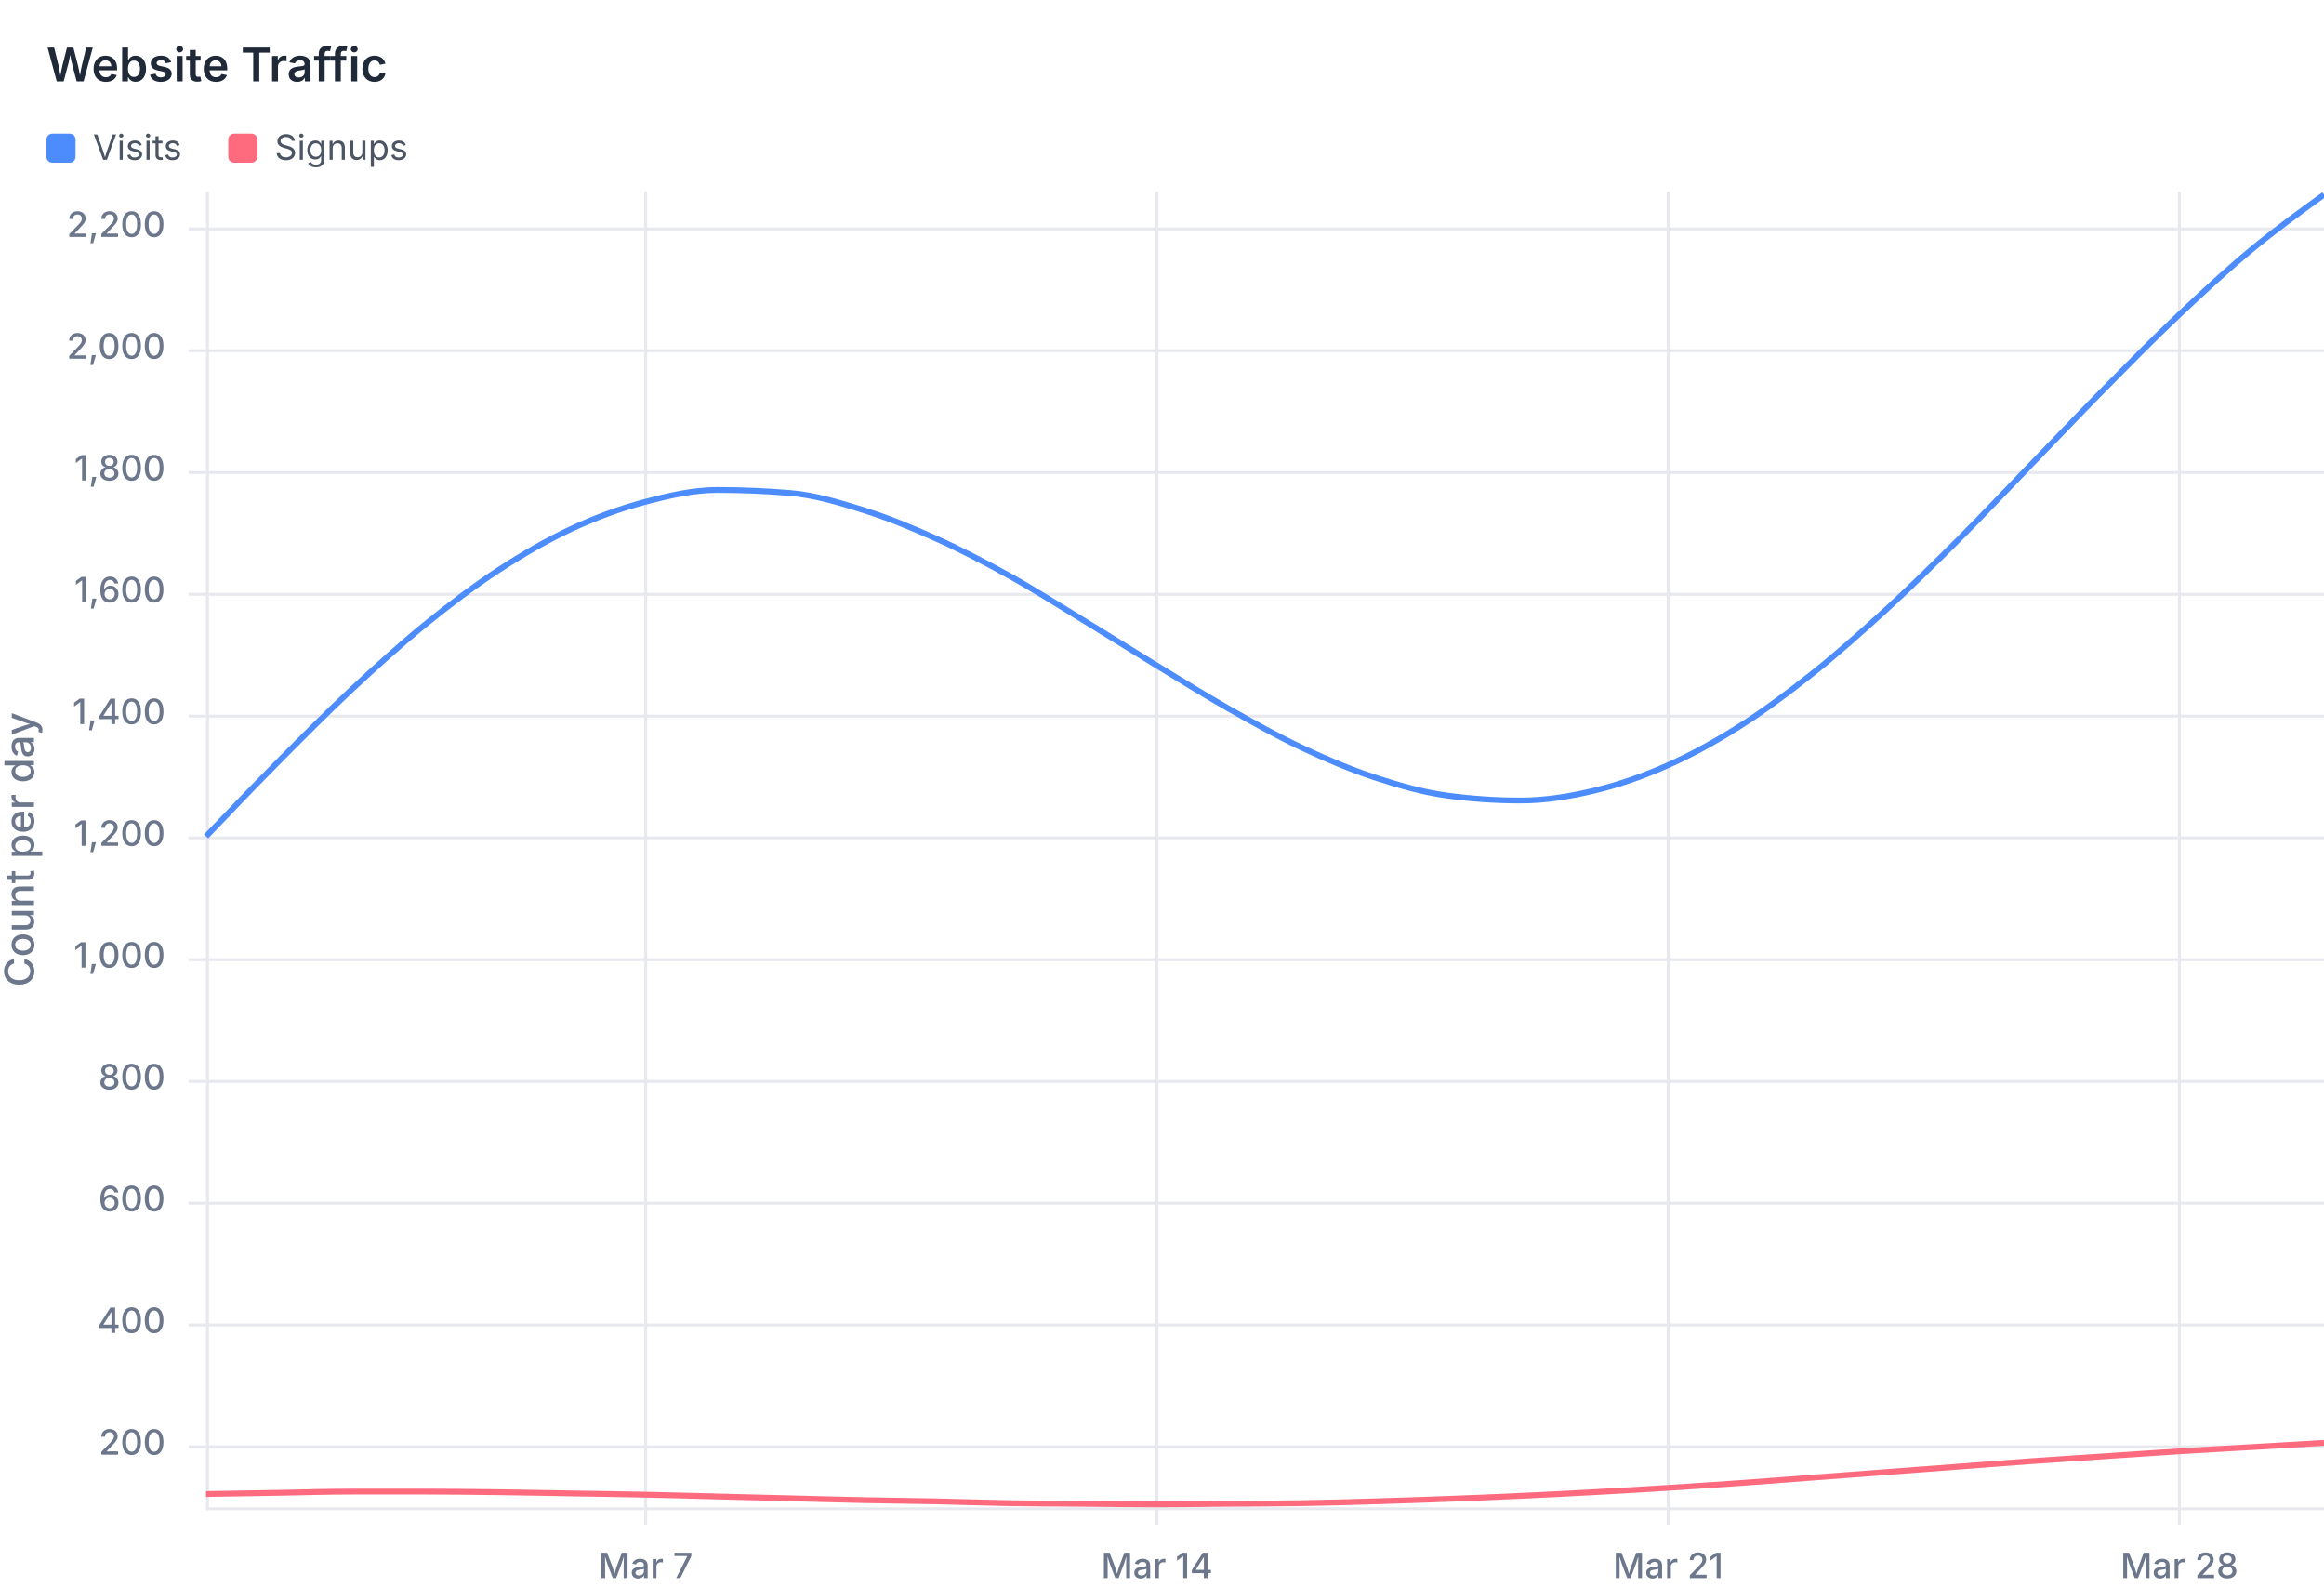
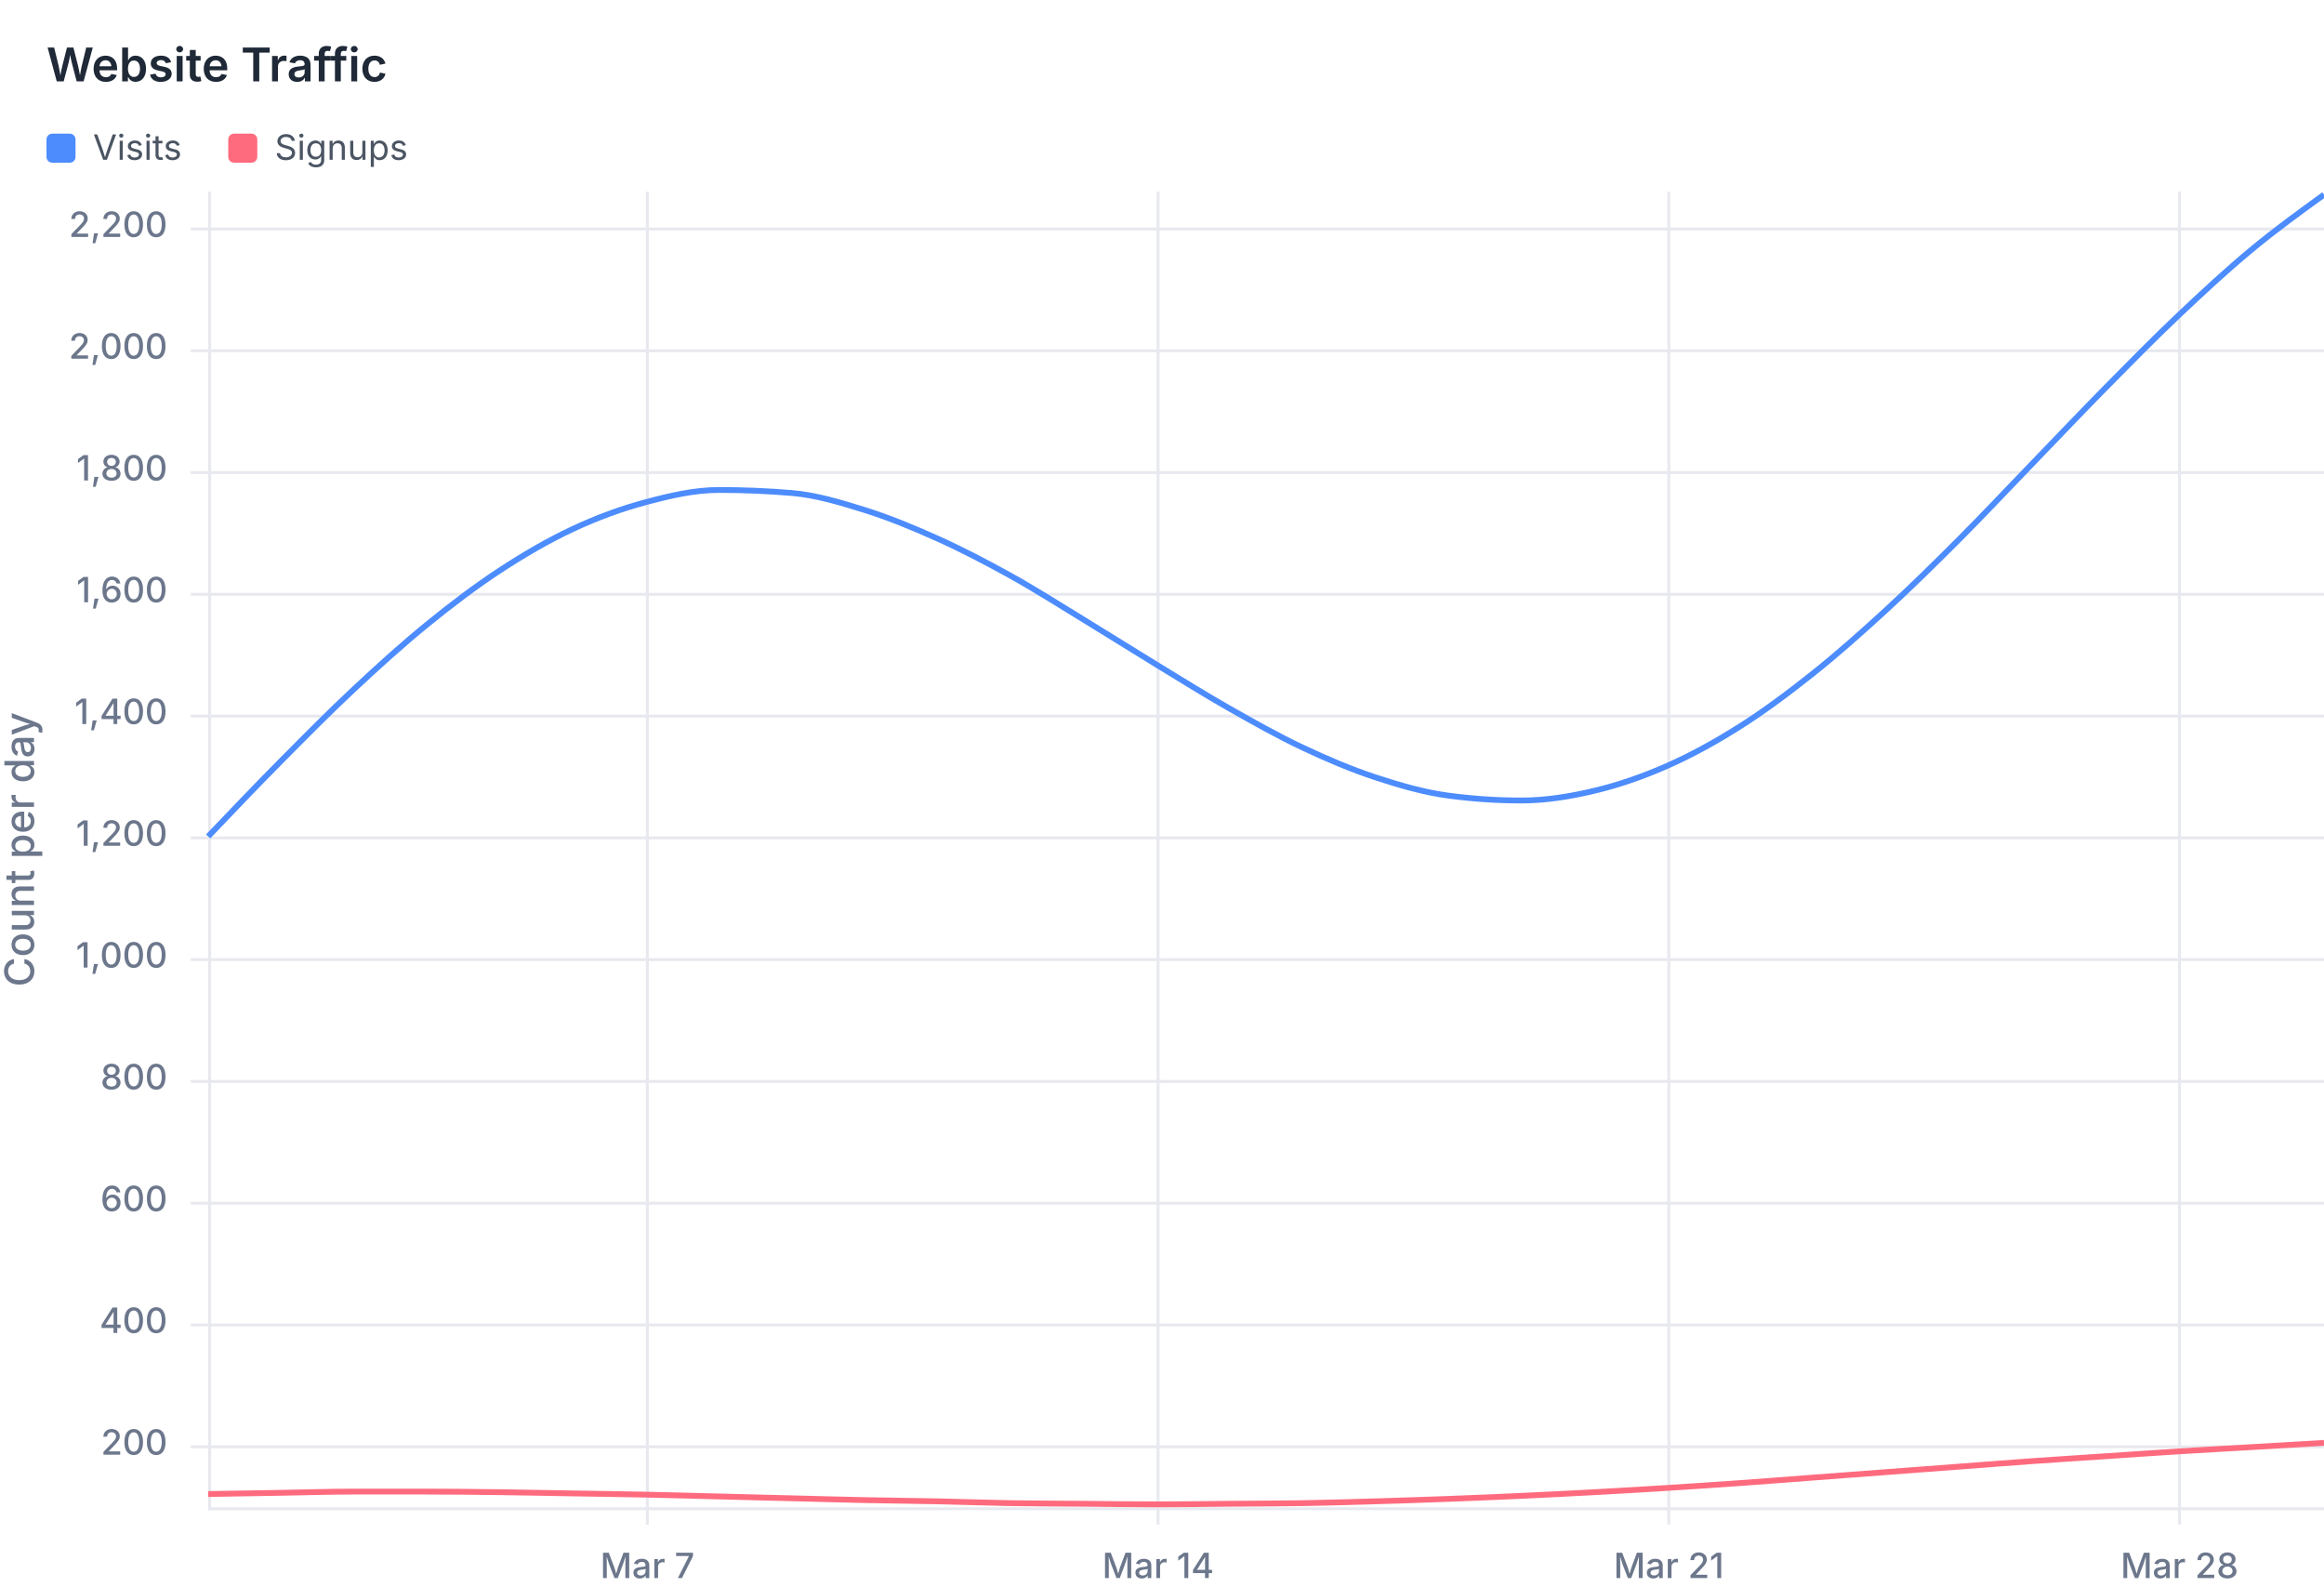
<svg xmlns="http://www.w3.org/2000/svg" style="font-family: Inter, Arial, &quot;Helvetica Neue&quot;, Helvetica, sans-serif;" height="546" width="800" viewBox="0 0 800 546" role="img">
  <g>
    <text x="16" y="28" font-size="16" font-weight="600" fill="#1f2937">Website Traffic</text>
    <rect x="16" y="46" width="10" height="10" rx="2" fill="#4D8CFD" />
    <text x="32" y="55" font-size="12" fill="#4b5563">Visits</text>
    <rect x="78.57" y="46" width="10" height="10" rx="2" fill="#FF6B7E" />
    <text x="94.57" y="55" font-size="12" fill="#4b5563">Signups</text>
  </g>
  <g transform="translate(0,66)">
-     <g axis-type="x" transform="translate(70.93,452.8)">
+     <g axis-type="x" transform="translate(71.65,452.8)">
      <g fill="none" font-size="10" font-family="sans-serif" text-anchor="middle" style="user-select: none;">
-         <path stroke="currentColor" d="M0.5, 0 V0.5 H729.57 V0" style="stroke: #e8e9ef; stroke-width: 1px; stroke-dasharray: none;" />
-         <g opacity="1" transform="translate(151.3421,0)" style="stroke: none; font-size: 12px; font-weight: 500;">
+         <path stroke="currentColor" d="M0.5, 0 V0.5 H728.85 V0" style="stroke: #e8e9ef; stroke-width: 1px; stroke-dasharray: none;" />
+         <g opacity="1" transform="translate(151.1931,0)" style="stroke: none; font-size: 12px; font-weight: 500;">
          <line stroke="currentColor" y2="6" style="stroke: #e8e9ef; stroke-width: 1px;" />
          <text fill="currentColor" style="fill: #6c778c; cursor: default; font-family: Inter, Arial, &quot;Helvetica Neue&quot;, Helvetica, sans-serif; text-decoration: none; stroke: none;">
            <tspan font-size="12" font-family="Inter,Arial,&quot;Helvetica Neue&quot;,Helvetica,sans-serif" y="20">
              <tspan x="0" dy="0em" dominant-baseline="central">Mar 7</tspan>
            </tspan>
          </text>
        </g>
-         <g opacity="1" transform="translate(327.3245,0)" style="stroke: none; font-size: 12px; font-weight: 500;">
+         <g opacity="1" transform="translate(327.0017,0)" style="stroke: none; font-size: 12px; font-weight: 500;">
          <line stroke="currentColor" y2="6" style="stroke: #e8e9ef; stroke-width: 1px;" />
          <text fill="currentColor" style="fill: #6c778c; cursor: default; font-family: Inter, Arial, &quot;Helvetica Neue&quot;, Helvetica, sans-serif; text-decoration: none; stroke: none;">
            <tspan font-size="12" font-family="Inter,Arial,&quot;Helvetica Neue&quot;,Helvetica,sans-serif" y="20">
              <tspan x="0" dy="0em" dominant-baseline="central">Mar 14</tspan>
            </tspan>
          </text>
        </g>
-         <g opacity="1" transform="translate(503.3069,0)" style="stroke: none; font-size: 12px; font-weight: 500;">
+         <g opacity="1" transform="translate(502.8103,0)" style="stroke: none; font-size: 12px; font-weight: 500;">
          <line stroke="currentColor" y2="6" style="stroke: #e8e9ef; stroke-width: 1px;" />
          <text fill="currentColor" style="fill: #6c778c; cursor: default; font-family: Inter, Arial, &quot;Helvetica Neue&quot;, Helvetica, sans-serif; text-decoration: none; stroke: none;">
            <tspan font-size="12" font-family="Inter,Arial,&quot;Helvetica Neue&quot;,Helvetica,sans-serif" y="20">
              <tspan x="0" dy="0em" dominant-baseline="central">Mar 21</tspan>
            </tspan>
          </text>
        </g>
-         <g opacity="1" transform="translate(679.2893,0)" style="stroke: none; font-size: 12px; font-weight: 500;">
+         <g opacity="1" transform="translate(678.619,0)" style="stroke: none; font-size: 12px; font-weight: 500;">
          <line stroke="currentColor" y2="6" style="stroke: #e8e9ef; stroke-width: 1px;" />
          <text fill="currentColor" style="fill: #6c778c; cursor: default; font-family: Inter, Arial, &quot;Helvetica Neue&quot;, Helvetica, sans-serif; text-decoration: none; stroke: none;">
            <tspan font-size="12" font-family="Inter,Arial,&quot;Helvetica Neue&quot;,Helvetica,sans-serif" y="20">
              <tspan x="0" dy="0em" dominant-baseline="central">Mar 28</tspan>
            </tspan>
          </text>
        </g>
      </g>
      <g fill="none" font-size="10" font-family="sans-serif" text-anchor="middle" style="opacity: 1;">
-         <path stroke="currentColor" d="M0.5,0.5H729.57" style="opacity: 0;" />
-         <g opacity="1" transform="translate(151.3421,0)">
-           <line stroke="currentColor" y2="-452.8" style="stroke: #e8e9ef; stroke-width: 1px; stroke-dasharray: none; opacity: 1; transition: none;" />
-           <text fill="currentColor" y="3" dy="0.71em" />
-         </g>
-         <g opacity="1" transform="translate(327.3245,0)">
-           <line stroke="currentColor" y2="-452.8" style="stroke: #e8e9ef; stroke-width: 1px; stroke-dasharray: none; opacity: 1; transition: none;" />
-           <text fill="currentColor" y="3" dy="0.71em" />
-         </g>
-         <g opacity="1" transform="translate(503.3069,0)">
-           <line stroke="currentColor" y2="-452.8" style="stroke: #e8e9ef; stroke-width: 1px; stroke-dasharray: none; opacity: 1; transition: none;" />
-           <text fill="currentColor" y="3" dy="0.71em" />
-         </g>
-         <g opacity="1" transform="translate(679.2893,0)">
+         <path stroke="currentColor" d="M0.5,0.5H728.85" style="opacity: 0;" />
+         <g opacity="1" transform="translate(151.1931,0)">
+           <line stroke="currentColor" y2="-452.8" style="stroke: #e8e9ef; stroke-width: 1px; stroke-dasharray: none; opacity: 1; transition: none;" />
+           <text fill="currentColor" y="3" dy="0.71em" />
+         </g>
+         <g opacity="1" transform="translate(327.0017,0)">
+           <line stroke="currentColor" y2="-452.8" style="stroke: #e8e9ef; stroke-width: 1px; stroke-dasharray: none; opacity: 1; transition: none;" />
+           <text fill="currentColor" y="3" dy="0.71em" />
+         </g>
+         <g opacity="1" transform="translate(502.8103,0)">
+           <line stroke="currentColor" y2="-452.8" style="stroke: #e8e9ef; stroke-width: 1px; stroke-dasharray: none; opacity: 1; transition: none;" />
+           <text fill="currentColor" y="3" dy="0.71em" />
+         </g>
+         <g opacity="1" transform="translate(678.619,0)">
          <line stroke="currentColor" y2="-452.8" style="stroke: #e8e9ef; stroke-width: 1px; stroke-dasharray: none; opacity: 1; transition: none;" />
          <text fill="currentColor" y="3" dy="0.71em" />
        </g>
      </g>
    </g>
-     <g axis-type="y" transform="translate(70.93,0)">
+     <g axis-type="y" transform="translate(71.65,0)">
      <g fill="none" font-size="10" font-family="sans-serif" text-anchor="end" style="user-select: none;">
        <path stroke="currentColor" d="M0, 453.3 H0.5 V0.5 H0" style="stroke: #e8e9ef; stroke-width: 1px; stroke-dasharray: none;" />
        <g opacity="1" transform="translate(0,431.971)" style="stroke: none; font-size: 12px; font-weight: 500;">
          <line stroke="currentColor" x2="-6" style="stroke: #e8e9ef; stroke-width: 1px;" />
          <text fill="currentColor" x="-14" style="fill: #6c778c; cursor: default; font-family: Inter, Arial, &quot;Helvetica Neue&quot;, Helvetica, sans-serif; text-decoration: none; stroke: none;">
            <tspan font-size="12" font-family="Inter,Arial,&quot;Helvetica Neue&quot;,Helvetica,sans-serif" y="-6">
              <tspan x="-14" dy="0em" dominant-baseline="hanging">200</tspan>
            </tspan>
          </text>
        </g>
        <g opacity="1" transform="translate(0,390.0556)" style="stroke: none; font-size: 12px; font-weight: 500;">
          <line stroke="currentColor" x2="-6" style="stroke: #e8e9ef; stroke-width: 1px;" />
          <text fill="currentColor" x="-14" style="fill: #6c778c; cursor: default; font-family: Inter, Arial, &quot;Helvetica Neue&quot;, Helvetica, sans-serif; text-decoration: none; stroke: none;">
            <tspan font-size="12" font-family="Inter,Arial,&quot;Helvetica Neue&quot;,Helvetica,sans-serif" y="-6">
              <tspan x="-14" dy="0em" dominant-baseline="hanging">400</tspan>
            </tspan>
          </text>
        </g>
        <g opacity="1" transform="translate(0,348.1403)" style="stroke: none; font-size: 12px; font-weight: 500;">
          <line stroke="currentColor" x2="-6" style="stroke: #e8e9ef; stroke-width: 1px;" />
          <text fill="currentColor" x="-14" style="fill: #6c778c; cursor: default; font-family: Inter, Arial, &quot;Helvetica Neue&quot;, Helvetica, sans-serif; text-decoration: none; stroke: none;">
            <tspan font-size="12" font-family="Inter,Arial,&quot;Helvetica Neue&quot;,Helvetica,sans-serif" y="-6">
              <tspan x="-14" dy="0em" dominant-baseline="hanging">600</tspan>
            </tspan>
          </text>
        </g>
        <g opacity="1" transform="translate(0,306.2249)" style="stroke: none; font-size: 12px; font-weight: 500;">
          <line stroke="currentColor" x2="-6" style="stroke: #e8e9ef; stroke-width: 1px;" />
          <text fill="currentColor" x="-14" style="fill: #6c778c; cursor: default; font-family: Inter, Arial, &quot;Helvetica Neue&quot;, Helvetica, sans-serif; text-decoration: none; stroke: none;">
            <tspan font-size="12" font-family="Inter,Arial,&quot;Helvetica Neue&quot;,Helvetica,sans-serif" y="-6">
              <tspan x="-14" dy="0em" dominant-baseline="hanging">800</tspan>
            </tspan>
          </text>
        </g>
        <g opacity="1" transform="translate(0,264.3095)" style="stroke: none; font-size: 12px; font-weight: 500;">
          <line stroke="currentColor" x2="-6" style="stroke: #e8e9ef; stroke-width: 1px;" />
          <text fill="currentColor" x="-14" style="fill: #6c778c; cursor: default; font-family: Inter, Arial, &quot;Helvetica Neue&quot;, Helvetica, sans-serif; text-decoration: none; stroke: none;">
            <tspan font-size="12" font-family="Inter,Arial,&quot;Helvetica Neue&quot;,Helvetica,sans-serif" y="-6">
              <tspan x="-14" dy="0em" dominant-baseline="hanging">1,000</tspan>
            </tspan>
          </text>
        </g>
        <g opacity="1" transform="translate(0,222.3941)" style="stroke: none; font-size: 12px; font-weight: 500;">
          <line stroke="currentColor" x2="-6" style="stroke: #e8e9ef; stroke-width: 1px;" />
          <text fill="currentColor" x="-14" style="fill: #6c778c; cursor: default; font-family: Inter, Arial, &quot;Helvetica Neue&quot;, Helvetica, sans-serif; text-decoration: none; stroke: none;">
            <tspan font-size="12" font-family="Inter,Arial,&quot;Helvetica Neue&quot;,Helvetica,sans-serif" y="-6">
              <tspan x="-14" dy="0em" dominant-baseline="hanging">1,200</tspan>
            </tspan>
          </text>
        </g>
        <g opacity="1" transform="translate(0,180.4787)" style="stroke: none; font-size: 12px; font-weight: 500;">
          <line stroke="currentColor" x2="-6" style="stroke: #e8e9ef; stroke-width: 1px;" />
          <text fill="currentColor" x="-14" style="fill: #6c778c; cursor: default; font-family: Inter, Arial, &quot;Helvetica Neue&quot;, Helvetica, sans-serif; text-decoration: none; stroke: none;">
            <tspan font-size="12" font-family="Inter,Arial,&quot;Helvetica Neue&quot;,Helvetica,sans-serif" y="-6">
              <tspan x="-14" dy="0em" dominant-baseline="hanging">1,400</tspan>
            </tspan>
          </text>
        </g>
        <g opacity="1" transform="translate(0,138.5633)" style="stroke: none; font-size: 12px; font-weight: 500;">
          <line stroke="currentColor" x2="-6" style="stroke: #e8e9ef; stroke-width: 1px;" />
          <text fill="currentColor" x="-14" style="fill: #6c778c; cursor: default; font-family: Inter, Arial, &quot;Helvetica Neue&quot;, Helvetica, sans-serif; text-decoration: none; stroke: none;">
            <tspan font-size="12" font-family="Inter,Arial,&quot;Helvetica Neue&quot;,Helvetica,sans-serif" y="-6">
              <tspan x="-14" dy="0em" dominant-baseline="hanging">1,600</tspan>
            </tspan>
          </text>
        </g>
        <g opacity="1" transform="translate(0,96.64793)" style="stroke: none; font-size: 12px; font-weight: 500;">
          <line stroke="currentColor" x2="-6" style="stroke: #e8e9ef; stroke-width: 1px;" />
          <text fill="currentColor" x="-14" style="fill: #6c778c; cursor: default; font-family: Inter, Arial, &quot;Helvetica Neue&quot;, Helvetica, sans-serif; text-decoration: none; stroke: none;">
            <tspan font-size="12" font-family="Inter,Arial,&quot;Helvetica Neue&quot;,Helvetica,sans-serif" y="-6">
              <tspan x="-14" dy="0em" dominant-baseline="hanging">1,800</tspan>
            </tspan>
          </text>
        </g>
        <g opacity="1" transform="translate(0,54.73254)" style="stroke: none; font-size: 12px; font-weight: 500;">
          <line stroke="currentColor" x2="-6" style="stroke: #e8e9ef; stroke-width: 1px;" />
          <text fill="currentColor" x="-14" style="fill: #6c778c; cursor: default; font-family: Inter, Arial, &quot;Helvetica Neue&quot;, Helvetica, sans-serif; text-decoration: none; stroke: none;">
            <tspan font-size="12" font-family="Inter,Arial,&quot;Helvetica Neue&quot;,Helvetica,sans-serif" y="-6">
              <tspan x="-14" dy="0em" dominant-baseline="hanging">2,000</tspan>
            </tspan>
          </text>
        </g>
        <g opacity="1" transform="translate(0,12.81715)" style="stroke: none; font-size: 12px; font-weight: 500;">
          <line stroke="currentColor" x2="-6" style="stroke: #e8e9ef; stroke-width: 1px;" />
          <text fill="currentColor" x="-14" style="fill: #6c778c; cursor: default; font-family: Inter, Arial, &quot;Helvetica Neue&quot;, Helvetica, sans-serif; text-decoration: none; stroke: none;">
            <tspan font-size="12" font-family="Inter,Arial,&quot;Helvetica Neue&quot;,Helvetica,sans-serif" y="-6">
              <tspan x="-14" dy="0em" dominant-baseline="hanging">2,200</tspan>
            </tspan>
          </text>
        </g>
-         <text dy="-0.25em" transform="translate(-55.73,226.4) rotate(-90)" style="fill: #6c778c; font-size: 14px; font-weight: 500; font-family: Inter, Arial, &quot;Helvetica Neue&quot;, Helvetica, sans-serif; text-anchor: middle;">Count per day</text>
+         <text dy="-0.25em" transform="translate(-56.45,226.4) rotate(-90)" style="fill: #6c778c; font-size: 14px; font-weight: 500; font-family: Inter, Arial, &quot;Helvetica Neue&quot;, Helvetica, sans-serif; text-anchor: middle;">Count per day</text>
      </g>
      <g fill="none" font-size="10" font-family="sans-serif" text-anchor="end" style="opacity: 1;">
        <path stroke="currentColor" d="M0.5,452.3V1.5" style="opacity: 0;" />
        <g opacity="1" transform="translate(0,431.971)">
-           <line stroke="currentColor" x2="729.07" style="stroke: #e8e9ef; stroke-width: 1px; stroke-dasharray: none; opacity: 1; transition: none;" />
+           <line stroke="currentColor" x2="728.35" style="stroke: #e8e9ef; stroke-width: 1px; stroke-dasharray: none; opacity: 1; transition: none;" />
          <text fill="currentColor" x="-3" dy="0.32em" />
        </g>
        <g opacity="1" transform="translate(0,390.0556)">
-           <line stroke="currentColor" x2="729.07" style="stroke: #e8e9ef; stroke-width: 1px; stroke-dasharray: none; opacity: 1; transition: none;" />
+           <line stroke="currentColor" x2="728.35" style="stroke: #e8e9ef; stroke-width: 1px; stroke-dasharray: none; opacity: 1; transition: none;" />
          <text fill="currentColor" x="-3" dy="0.32em" />
        </g>
        <g opacity="1" transform="translate(0,348.1403)">
-           <line stroke="currentColor" x2="729.07" style="stroke: #e8e9ef; stroke-width: 1px; stroke-dasharray: none; opacity: 1; transition: none;" />
+           <line stroke="currentColor" x2="728.35" style="stroke: #e8e9ef; stroke-width: 1px; stroke-dasharray: none; opacity: 1; transition: none;" />
          <text fill="currentColor" x="-3" dy="0.32em" />
        </g>
        <g opacity="1" transform="translate(0,306.2249)">
-           <line stroke="currentColor" x2="729.07" style="stroke: #e8e9ef; stroke-width: 1px; stroke-dasharray: none; opacity: 1; transition: none;" />
+           <line stroke="currentColor" x2="728.35" style="stroke: #e8e9ef; stroke-width: 1px; stroke-dasharray: none; opacity: 1; transition: none;" />
          <text fill="currentColor" x="-3" dy="0.32em" />
        </g>
        <g opacity="1" transform="translate(0,264.3095)">
-           <line stroke="currentColor" x2="729.07" style="stroke: #e8e9ef; stroke-width: 1px; stroke-dasharray: none; opacity: 1; transition: none;" />
+           <line stroke="currentColor" x2="728.35" style="stroke: #e8e9ef; stroke-width: 1px; stroke-dasharray: none; opacity: 1; transition: none;" />
          <text fill="currentColor" x="-3" dy="0.32em" />
        </g>
        <g opacity="1" transform="translate(0,222.3941)">
-           <line stroke="currentColor" x2="729.07" style="stroke: #e8e9ef; stroke-width: 1px; stroke-dasharray: none; opacity: 1; transition: none;" />
+           <line stroke="currentColor" x2="728.35" style="stroke: #e8e9ef; stroke-width: 1px; stroke-dasharray: none; opacity: 1; transition: none;" />
          <text fill="currentColor" x="-3" dy="0.32em" />
        </g>
        <g opacity="1" transform="translate(0,180.4787)">
-           <line stroke="currentColor" x2="729.07" style="stroke: #e8e9ef; stroke-width: 1px; stroke-dasharray: none; opacity: 1; transition: none;" />
+           <line stroke="currentColor" x2="728.35" style="stroke: #e8e9ef; stroke-width: 1px; stroke-dasharray: none; opacity: 1; transition: none;" />
          <text fill="currentColor" x="-3" dy="0.32em" />
        </g>
        <g opacity="1" transform="translate(0,138.5633)">
-           <line stroke="currentColor" x2="729.07" style="stroke: #e8e9ef; stroke-width: 1px; stroke-dasharray: none; opacity: 1; transition: none;" />
+           <line stroke="currentColor" x2="728.35" style="stroke: #e8e9ef; stroke-width: 1px; stroke-dasharray: none; opacity: 1; transition: none;" />
          <text fill="currentColor" x="-3" dy="0.32em" />
        </g>
        <g opacity="1" transform="translate(0,96.64793)">
-           <line stroke="currentColor" x2="729.07" style="stroke: #e8e9ef; stroke-width: 1px; stroke-dasharray: none; opacity: 1; transition: none;" />
+           <line stroke="currentColor" x2="728.35" style="stroke: #e8e9ef; stroke-width: 1px; stroke-dasharray: none; opacity: 1; transition: none;" />
          <text fill="currentColor" x="-3" dy="0.32em" />
        </g>
        <g opacity="1" transform="translate(0,54.73254)">
-           <line stroke="currentColor" x2="729.07" style="stroke: #e8e9ef; stroke-width: 1px; stroke-dasharray: none; opacity: 1; transition: none;" />
+           <line stroke="currentColor" x2="728.35" style="stroke: #e8e9ef; stroke-width: 1px; stroke-dasharray: none; opacity: 1; transition: none;" />
          <text fill="currentColor" x="-3" dy="0.32em" />
        </g>
        <g opacity="1" transform="translate(0,12.81715)">
-           <line stroke="currentColor" x2="729.07" style="stroke: #e8e9ef; stroke-width: 1px; stroke-dasharray: none; opacity: 1; transition: none;" />
+           <line stroke="currentColor" x2="728.35" style="stroke: #e8e9ef; stroke-width: 1px; stroke-dasharray: none; opacity: 1; transition: none;" />
          <text fill="currentColor" x="-3" dy="0.32em" />
        </g>
      </g>
    </g>
-     <g transform="translate(70.93,0)" style="clip-path: url(#snap-0);">
+     <g transform="translate(71.65,0)" style="clip-path: url(#snap-0);">
      <g style="transition: opacity 200ms; cursor: default;">
-         <path unovis-pattern-index="0" stroke="#4D8CFD" stroke-opacity="1" stroke-width="2" d="M0,221.894C8.38,213.127,16.76,204.359,25.14,195.907C33.52,187.454,41.901,179.001,50.281,171.176C58.661,163.352,67.041,155.773,75.421,148.961C83.801,142.15,92.181,135.793,100.561,130.309C108.941,124.825,117.322,119.97,125.702,116.058C134.082,112.146,142.462,109.072,150.842,106.836C159.222,104.601,167.602,102.645,175.982,102.645C184.363,102.645,192.743,102.994,201.123,103.693C209.503,104.391,217.883,106.941,226.263,109.561C234.643,112.181,243.023,115.639,251.403,119.411C259.784,123.183,268.164,127.55,276.544,132.195C284.924,136.841,293.304,142.185,301.684,147.285C310.064,152.384,318.444,157.694,326.824,162.793C335.205,167.893,343.585,173.133,351.965,177.883C360.345,182.633,368.725,187.349,377.105,191.296C385.485,195.243,393.865,198.806,402.246,201.565C410.626,204.325,419.006,206.735,427.386,207.852C435.766,208.97,444.146,209.529,452.526,209.529C460.906,209.529,469.286,208.167,477.667,206.176C486.047,204.185,494.427,201.286,502.807,197.583C511.187,193.881,519.567,189.27,527.947,183.961C536.327,178.651,544.707,172.399,553.088,165.727C561.468,159.056,569.848,151.616,578.228,143.931C586.608,136.247,594.988,128.004,603.368,119.621C611.748,111.237,620.129,102.296,628.509,93.633C636.889,84.97,645.269,76.133,653.649,67.645C662.029,59.158,670.409,50.635,678.789,42.706C687.169,34.777,695.55,27.022,703.93,20.072C712.31,13.121,720.69,7.06,729.07,1" style="fill: none; stroke-dasharray: none; stroke-dashoffset: 0;" />
-         <path d="M0,221.894C8.38,213.127,16.76,204.359,25.14,195.907C33.52,187.454,41.901,179.001,50.281,171.176C58.661,163.352,67.041,155.773,75.421,148.961C83.801,142.15,92.181,135.793,100.561,130.309C108.941,124.825,117.322,119.97,125.702,116.058C134.082,112.146,142.462,109.072,150.842,106.836C159.222,104.601,167.602,102.645,175.982,102.645C184.363,102.645,192.743,102.994,201.123,103.693C209.503,104.391,217.883,106.941,226.263,109.561C234.643,112.181,243.023,115.639,251.403,119.411C259.784,123.183,268.164,127.55,276.544,132.195C284.924,136.841,293.304,142.185,301.684,147.285C310.064,152.384,318.444,157.694,326.824,162.793C335.205,167.893,343.585,173.133,351.965,177.883C360.345,182.633,368.725,187.349,377.105,191.296C385.485,195.243,393.865,198.806,402.246,201.565C410.626,204.325,419.006,206.735,427.386,207.852C435.766,208.97,444.146,209.529,452.526,209.529C460.906,209.529,469.286,208.167,477.667,206.176C486.047,204.185,494.427,201.286,502.807,197.583C511.187,193.881,519.567,189.27,527.947,183.961C536.327,178.651,544.707,172.399,553.088,165.727C561.468,159.056,569.848,151.616,578.228,143.931C586.608,136.247,594.988,128.004,603.368,119.621C611.748,111.237,620.129,102.296,628.509,93.633C636.889,84.97,645.269,76.133,653.649,67.645C662.029,59.158,670.409,50.635,678.789,42.706C687.169,34.777,695.55,27.022,703.93,20.072C712.31,13.121,720.69,7.06,729.07,1" style="fill: none; stroke: rgba(0, 0, 0, 0); stroke-width: 8px;" />
-         <path d="M0,451.8 L729.07,451.8" style="opacity: 0; fill: none; stroke-dasharray: 2 3; stroke-dashoffset: 0; stroke-opacity: 0.8;" />
+         <path unovis-pattern-index="0" stroke="#4D8CFD" stroke-opacity="1" stroke-width="2" d="M0,221.894C8.372,213.127,16.744,204.359,25.116,195.907C33.487,187.454,41.859,179.001,50.231,171.176C58.603,163.352,66.975,155.773,75.347,148.961C83.718,142.15,92.09,135.793,100.462,130.309C108.834,124.825,117.206,119.97,125.578,116.058C133.949,112.146,142.321,109.072,150.693,106.836C159.065,104.601,167.437,102.645,175.809,102.645C184.18,102.645,192.552,102.994,200.924,103.693C209.296,104.391,217.668,106.941,226.04,109.561C234.411,112.181,242.783,115.639,251.155,119.411C259.527,123.183,267.899,127.55,276.271,132.195C284.643,136.841,293.014,142.185,301.386,147.285C309.758,152.384,318.13,157.694,326.502,162.793C334.874,167.893,343.245,173.133,351.617,177.883C359.989,182.633,368.361,187.349,376.733,191.296C385.105,195.243,393.476,198.806,401.848,201.565C410.22,204.325,418.592,206.735,426.964,207.852C435.336,208.97,443.707,209.529,452.079,209.529C460.451,209.529,468.823,208.167,477.195,206.176C485.567,204.185,493.939,201.286,502.31,197.583C510.682,193.881,519.054,189.27,527.426,183.961C535.798,178.651,544.17,172.399,552.541,165.727C560.913,159.056,569.285,151.616,577.657,143.931C586.029,136.247,594.401,128.004,602.772,119.621C611.144,111.237,619.516,102.296,627.888,93.633C636.26,84.97,644.632,76.133,653.003,67.645C661.375,59.158,669.747,50.635,678.119,42.706C686.491,34.777,694.863,27.022,703.234,20.072C711.606,13.121,719.978,7.06,728.35,1" style="fill: none; stroke-dasharray: none; stroke-dashoffset: 0;" />
+         <path d="M0,221.894C8.372,213.127,16.744,204.359,25.116,195.907C33.487,187.454,41.859,179.001,50.231,171.176C58.603,163.352,66.975,155.773,75.347,148.961C83.718,142.15,92.09,135.793,100.462,130.309C108.834,124.825,117.206,119.97,125.578,116.058C133.949,112.146,142.321,109.072,150.693,106.836C159.065,104.601,167.437,102.645,175.809,102.645C184.18,102.645,192.552,102.994,200.924,103.693C209.296,104.391,217.668,106.941,226.04,109.561C234.411,112.181,242.783,115.639,251.155,119.411C259.527,123.183,267.899,127.55,276.271,132.195C284.643,136.841,293.014,142.185,301.386,147.285C309.758,152.384,318.13,157.694,326.502,162.793C334.874,167.893,343.245,173.133,351.617,177.883C359.989,182.633,368.361,187.349,376.733,191.296C385.105,195.243,393.476,198.806,401.848,201.565C410.22,204.325,418.592,206.735,426.964,207.852C435.336,208.97,443.707,209.529,452.079,209.529C460.451,209.529,468.823,208.167,477.195,206.176C485.567,204.185,493.939,201.286,502.31,197.583C510.682,193.881,519.054,189.27,527.426,183.961C535.798,178.651,544.17,172.399,552.541,165.727C560.913,159.056,569.285,151.616,577.657,143.931C586.029,136.247,594.401,128.004,602.772,119.621C611.144,111.237,619.516,102.296,627.888,93.633C636.26,84.97,644.632,76.133,653.003,67.645C661.375,59.158,669.747,50.635,678.119,42.706C686.491,34.777,694.863,27.022,703.234,20.072C711.606,13.121,719.978,7.06,728.35,1" style="fill: none; stroke: rgba(0, 0, 0, 0); stroke-width: 8px;" />
+         <path d="M0,451.8 L728.35,451.8" style="opacity: 0; fill: none; stroke-dasharray: 2 3; stroke-dashoffset: 0; stroke-opacity: 0.8;" />
      </g>
      <g style="transition: opacity 200ms; cursor: default;">
-         <path unovis-pattern-index="1" stroke="#FF6B7E" stroke-opacity="1" stroke-width="2" d="M0,448.237C8.38,448.097,16.76,447.958,25.14,447.818C33.52,447.678,41.901,447.399,50.281,447.399C58.661,447.399,67.041,447.399,75.421,447.399C83.801,447.399,92.181,447.504,100.561,447.608C108.941,447.713,117.322,447.888,125.702,448.028C134.082,448.167,142.462,448.272,150.842,448.447C159.222,448.621,167.602,448.866,175.982,449.075C184.363,449.285,192.743,449.495,201.123,449.704C209.503,449.914,217.883,450.158,226.263,450.333C234.643,450.508,243.023,450.577,251.403,450.752C259.784,450.927,268.164,451.241,276.544,451.381C284.924,451.521,293.304,451.521,301.684,451.59C310.064,451.66,318.444,451.8,326.824,451.8C335.205,451.8,343.585,451.66,351.965,451.59C360.345,451.521,368.725,451.521,377.105,451.381C385.485,451.241,393.865,450.997,402.246,450.752C410.626,450.508,419.006,450.228,427.386,449.914C435.766,449.599,444.146,449.25,452.526,448.866C460.906,448.482,469.286,448.063,477.667,447.608C486.047,447.154,494.427,446.665,502.807,446.141C511.187,445.617,519.567,445.059,527.947,444.465C536.327,443.871,544.707,443.207,553.088,442.579C561.468,441.95,569.848,441.321,578.228,440.692C586.608,440.064,594.988,439.435,603.368,438.806C611.748,438.177,620.129,437.514,628.509,436.92C636.889,436.326,645.269,435.802,653.649,435.243C662.029,434.685,670.409,434.091,678.789,433.567C687.169,433.043,695.55,432.589,703.93,432.1C712.31,431.611,720.69,431.122,729.07,430.633" style="fill: none; stroke-dasharray: none; stroke-dashoffset: 0;" />
-         <path d="M0,448.237C8.38,448.097,16.76,447.958,25.14,447.818C33.52,447.678,41.901,447.399,50.281,447.399C58.661,447.399,67.041,447.399,75.421,447.399C83.801,447.399,92.181,447.504,100.561,447.608C108.941,447.713,117.322,447.888,125.702,448.028C134.082,448.167,142.462,448.272,150.842,448.447C159.222,448.621,167.602,448.866,175.982,449.075C184.363,449.285,192.743,449.495,201.123,449.704C209.503,449.914,217.883,450.158,226.263,450.333C234.643,450.508,243.023,450.577,251.403,450.752C259.784,450.927,268.164,451.241,276.544,451.381C284.924,451.521,293.304,451.521,301.684,451.59C310.064,451.66,318.444,451.8,326.824,451.8C335.205,451.8,343.585,451.66,351.965,451.59C360.345,451.521,368.725,451.521,377.105,451.381C385.485,451.241,393.865,450.997,402.246,450.752C410.626,450.508,419.006,450.228,427.386,449.914C435.766,449.599,444.146,449.25,452.526,448.866C460.906,448.482,469.286,448.063,477.667,447.608C486.047,447.154,494.427,446.665,502.807,446.141C511.187,445.617,519.567,445.059,527.947,444.465C536.327,443.871,544.707,443.207,553.088,442.579C561.468,441.95,569.848,441.321,578.228,440.692C586.608,440.064,594.988,439.435,603.368,438.806C611.748,438.177,620.129,437.514,628.509,436.92C636.889,436.326,645.269,435.802,653.649,435.243C662.029,434.685,670.409,434.091,678.789,433.567C687.169,433.043,695.55,432.589,703.93,432.1C712.31,431.611,720.69,431.122,729.07,430.633" style="fill: none; stroke: rgba(0, 0, 0, 0); stroke-width: 8px;" />
-         <path d="M0,451.8 L729.07,451.8" style="opacity: 0; fill: none; stroke-dasharray: 2 3; stroke-dashoffset: 0; stroke-opacity: 0.8;" />
+         <path unovis-pattern-index="1" stroke="#FF6B7E" stroke-opacity="1" stroke-width="2" d="M0,448.237C8.372,448.097,16.744,447.958,25.116,447.818C33.487,447.678,41.859,447.399,50.231,447.399C58.603,447.399,66.975,447.399,75.347,447.399C83.718,447.399,92.09,447.504,100.462,447.608C108.834,447.713,117.206,447.888,125.578,448.028C133.949,448.167,142.321,448.272,150.693,448.447C159.065,448.621,167.437,448.866,175.809,449.075C184.18,449.285,192.552,449.495,200.924,449.704C209.296,449.914,217.668,450.158,226.04,450.333C234.411,450.508,242.783,450.577,251.155,450.752C259.527,450.927,267.899,451.241,276.271,451.381C284.643,451.521,293.014,451.521,301.386,451.59C309.758,451.66,318.13,451.8,326.502,451.8C334.874,451.8,343.245,451.66,351.617,451.59C359.989,451.521,368.361,451.521,376.733,451.381C385.105,451.241,393.476,450.997,401.848,450.752C410.22,450.508,418.592,450.228,426.964,449.914C435.336,449.599,443.707,449.25,452.079,448.866C460.451,448.482,468.823,448.063,477.195,447.608C485.567,447.154,493.939,446.665,502.31,446.141C510.682,445.617,519.054,445.059,527.426,444.465C535.798,443.871,544.17,443.207,552.541,442.579C560.913,441.95,569.285,441.321,577.657,440.692C586.029,440.064,594.401,439.435,602.772,438.806C611.144,438.177,619.516,437.514,627.888,436.92C636.26,436.326,644.632,435.802,653.003,435.243C661.375,434.685,669.747,434.091,678.119,433.567C686.491,433.043,694.863,432.589,703.234,432.1C711.606,431.611,719.978,431.122,728.35,430.633" style="fill: none; stroke-dasharray: none; stroke-dashoffset: 0;" />
+         <path d="M0,448.237C8.372,448.097,16.744,447.958,25.116,447.818C33.487,447.678,41.859,447.399,50.231,447.399C58.603,447.399,66.975,447.399,75.347,447.399C83.718,447.399,92.09,447.504,100.462,447.608C108.834,447.713,117.206,447.888,125.578,448.028C133.949,448.167,142.321,448.272,150.693,448.447C159.065,448.621,167.437,448.866,175.809,449.075C184.18,449.285,192.552,449.495,200.924,449.704C209.296,449.914,217.668,450.158,226.04,450.333C234.411,450.508,242.783,450.577,251.155,450.752C259.527,450.927,267.899,451.241,276.271,451.381C284.643,451.521,293.014,451.521,301.386,451.59C309.758,451.66,318.13,451.8,326.502,451.8C334.874,451.8,343.245,451.66,351.617,451.59C359.989,451.521,368.361,451.521,376.733,451.381C385.105,451.241,393.476,450.997,401.848,450.752C410.22,450.508,418.592,450.228,426.964,449.914C435.336,449.599,443.707,449.25,452.079,448.866C460.451,448.482,468.823,448.063,477.195,447.608C485.567,447.154,493.939,446.665,502.31,446.141C510.682,445.617,519.054,445.059,527.426,444.465C535.798,443.871,544.17,443.207,552.541,442.579C560.913,441.95,569.285,441.321,577.657,440.692C586.029,440.064,594.401,439.435,602.772,438.806C611.144,438.177,619.516,437.514,627.888,436.92C636.26,436.326,644.632,435.802,653.003,435.243C661.375,434.685,669.747,434.091,678.119,433.567C686.491,433.043,694.863,432.589,703.234,432.1C711.606,431.611,719.978,431.122,728.35,430.633" style="fill: none; stroke: rgba(0, 0, 0, 0); stroke-width: 8px;" />
+         <path d="M0,451.8 L728.35,451.8" style="opacity: 0; fill: none; stroke-dasharray: 2 3; stroke-dashoffset: 0; stroke-opacity: 0.8;" />
      </g>
    </g>
    <clipPath id="snap-0">
-       <rect x="-2" y="-2" width="733.07" height="456.8" />
+       <rect x="-2" y="-2" width="732.35" height="456.8" />
    </clipPath>
    <defs>
      <filter id="snap-1" filterUnits="objectBoundingBox">
        <feColorMatrix type="saturate" in="SourceGraphic" values="1.35" />
      </filter>
    </defs>
    <defs />
  </g>
</svg>
